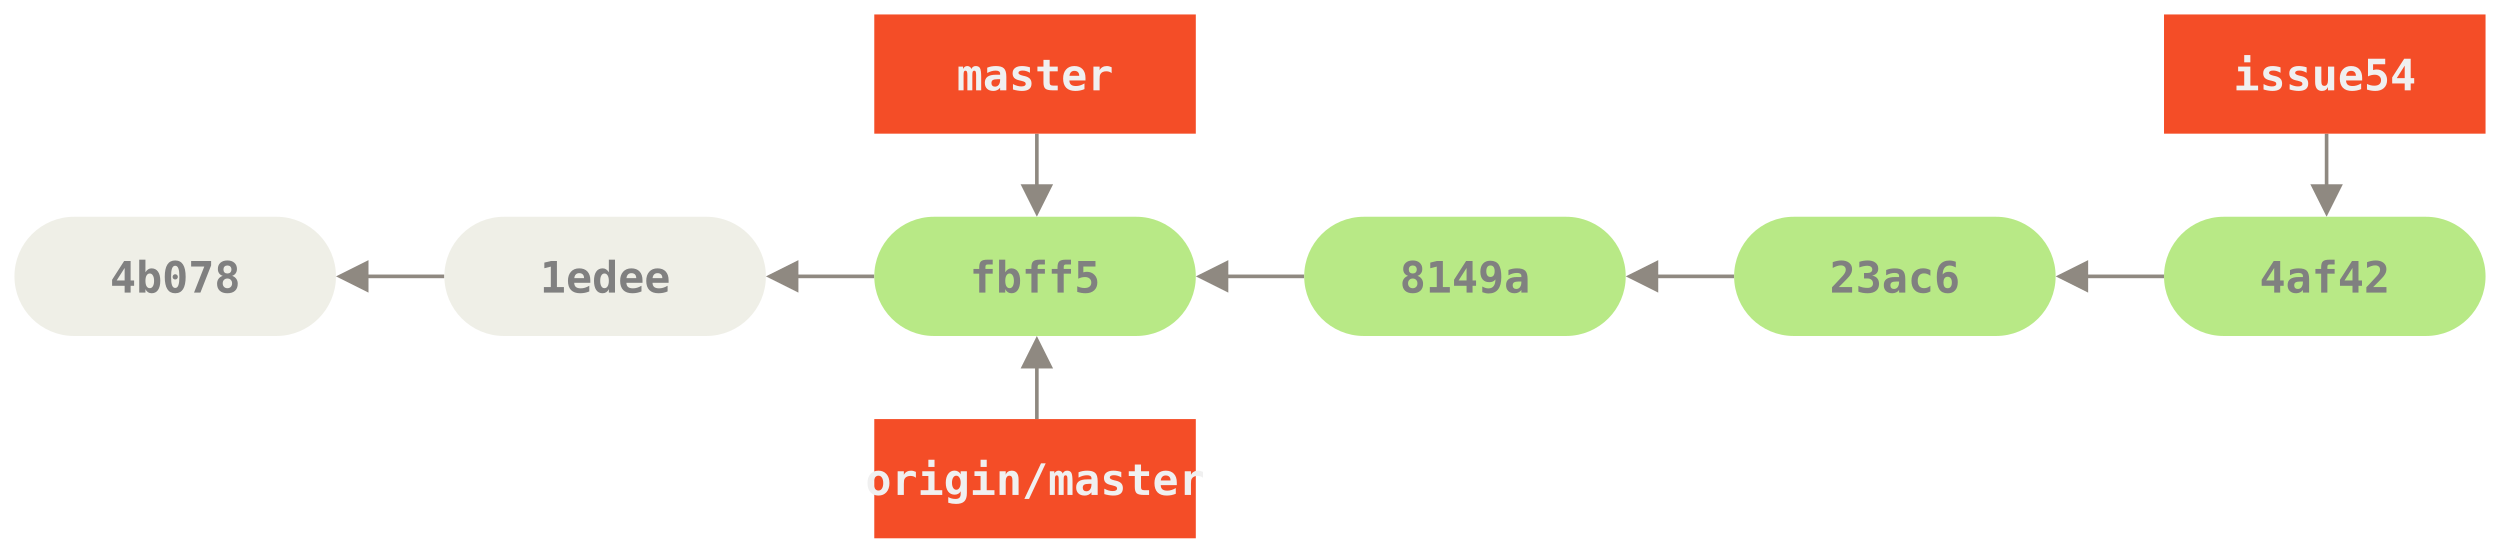
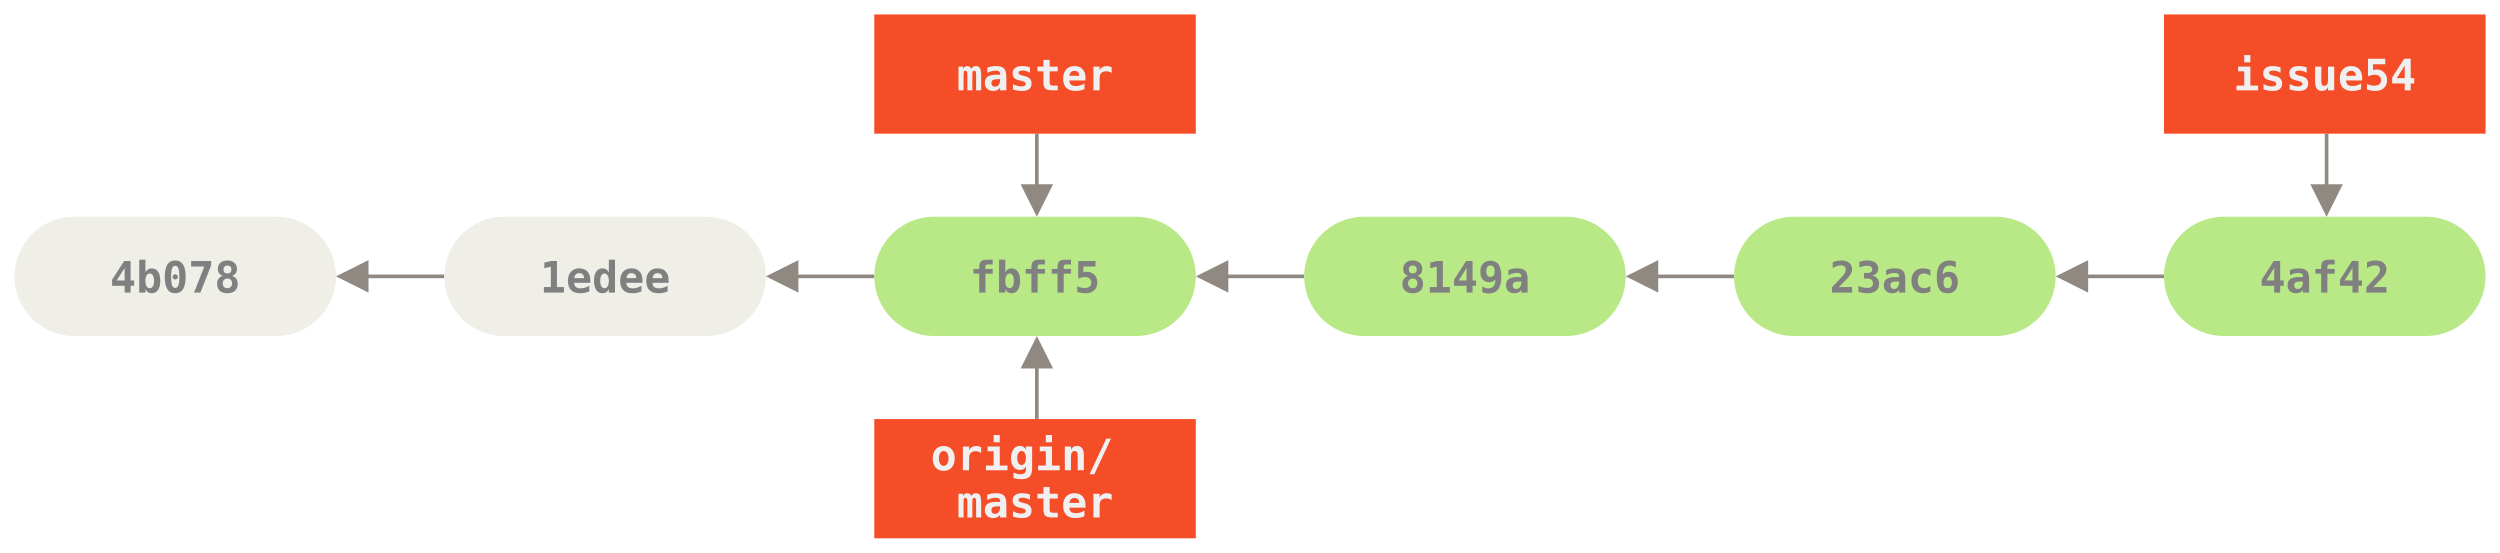
<svg xmlns="http://www.w3.org/2000/svg" version="1.1" width="1384" height="306" viewBox="0 0 692 153">
  <path d="m102 76h21v1h-21v4l-9-4.5 9-4.5z" fill="#8f8981" />
  <path d="m221 76h21v1h-21v4l-9-4.5 9-4.5z" fill="#8f8981" />
  <path d="m340 76h21v1h-21v4l-9-4.5 9-4.5z" fill="#8f8981" />
  <path d="m459 76h21v1h-21v4l-9-4.5 9-4.5z" fill="#8f8981" />
  <path d="m578 76h21v1h-21v4l-9-4.5 9-4.5z" fill="#8f8981" />
  <path d="m286.5 51v-14h1v14h4l-4.5 9-4.5-9h4z" fill="#8f8981" />
  <path d="m286.5 102v14h1v-14h4l-4.5-9-4.5 9h4z" fill="#8f8981" />
  <path d="m643.5 51v-14h1v14h4l-4.5 9-4.5-9h4z" fill="#8f8981" />
  <g>
    <rect x="4" y="60" width="89" height="33" rx="16.5" ry="16.5" fill="#efefe7" />
    <text font-size="12px" font-weight="700" font-family="'JetBrains Mono', 'Source Code Pro', monospace" text-anchor="middle">
      <tspan x="48.5" y="81" fill="gray">4b078</tspan>
    </text>
  </g>
  <g>
    <rect x="123" y="60" width="89" height="33" rx="16.5" ry="16.5" fill="#efefe7" />
    <text font-size="12px" font-weight="700" font-family="'JetBrains Mono', 'Source Code Pro', monospace" text-anchor="middle">
      <tspan x="167.5" y="81" fill="gray">1edee</tspan>
    </text>
  </g>
  <g>
    <rect x="242" y="60" width="89" height="33" rx="16.5" ry="16.5" fill="#b8e986" />
    <text font-size="12px" font-weight="700" font-family="'JetBrains Mono', 'Source Code Pro', monospace" text-anchor="middle">
      <tspan x="286.5" y="81" fill="gray">fbff5</tspan>
    </text>
  </g>
  <g>
    <rect x="361" y="60" width="89" height="33" rx="16.5" ry="16.5" fill="#b8e986" />
    <text font-size="12px" font-weight="700" font-family="'JetBrains Mono', 'Source Code Pro', monospace" text-anchor="middle">
      <tspan x="405.5" y="81" fill="gray">8149a</tspan>
    </text>
  </g>
  <g>
    <rect x="480" y="60" width="89" height="33" rx="16.5" ry="16.5" fill="#b8e986" />
    <text font-size="12px" font-weight="700" font-family="'JetBrains Mono', 'Source Code Pro', monospace" text-anchor="middle">
      <tspan x="524.5" y="81" fill="gray">23ac6</tspan>
    </text>
  </g>
  <g>
    <rect x="599" y="60" width="89" height="33" rx="16.5" ry="16.5" fill="#b8e986" />
    <text font-size="12px" font-weight="700" font-family="'JetBrains Mono', 'Source Code Pro', monospace" text-anchor="middle">
      <tspan x="643.5" y="81" fill="gray">4af42</tspan>
    </text>
  </g>
  <g>
    <rect x="242" y="116" width="89" height="33" fill="#f44d27" />
    <text font-size="12px" font-weight="700" font-family="'JetBrains Mono', 'Source Code Pro', monospace" text-anchor="middle">
-       <tspan x="286.5" y="137" fill="#f0f0f0">origin/master</tspan>
+       <tspan x="286.5" y="130.165" fill="#f0f0f0">origin/</tspan>
+       <tspan x="286.5" dy="13.07" fill="#f0f0f0">master</tspan>
    </text>
  </g>
  <g>
    <rect x="242" y="4" width="89" height="33" fill="#f44d27" />
    <text font-size="12px" font-weight="700" font-family="'JetBrains Mono', 'Source Code Pro', monospace" text-anchor="middle">
      <tspan x="286.5" y="25" fill="#f0f0f0">master</tspan>
    </text>
  </g>
  <g>
    <rect x="599" y="4" width="89" height="33" fill="#f44d27" />
    <text font-size="12px" font-weight="700" font-family="'JetBrains Mono', 'Source Code Pro', monospace" text-anchor="middle">
      <tspan x="643.5" y="25" fill="#f0f0f0">issue54</tspan>
    </text>
  </g>
</svg>
